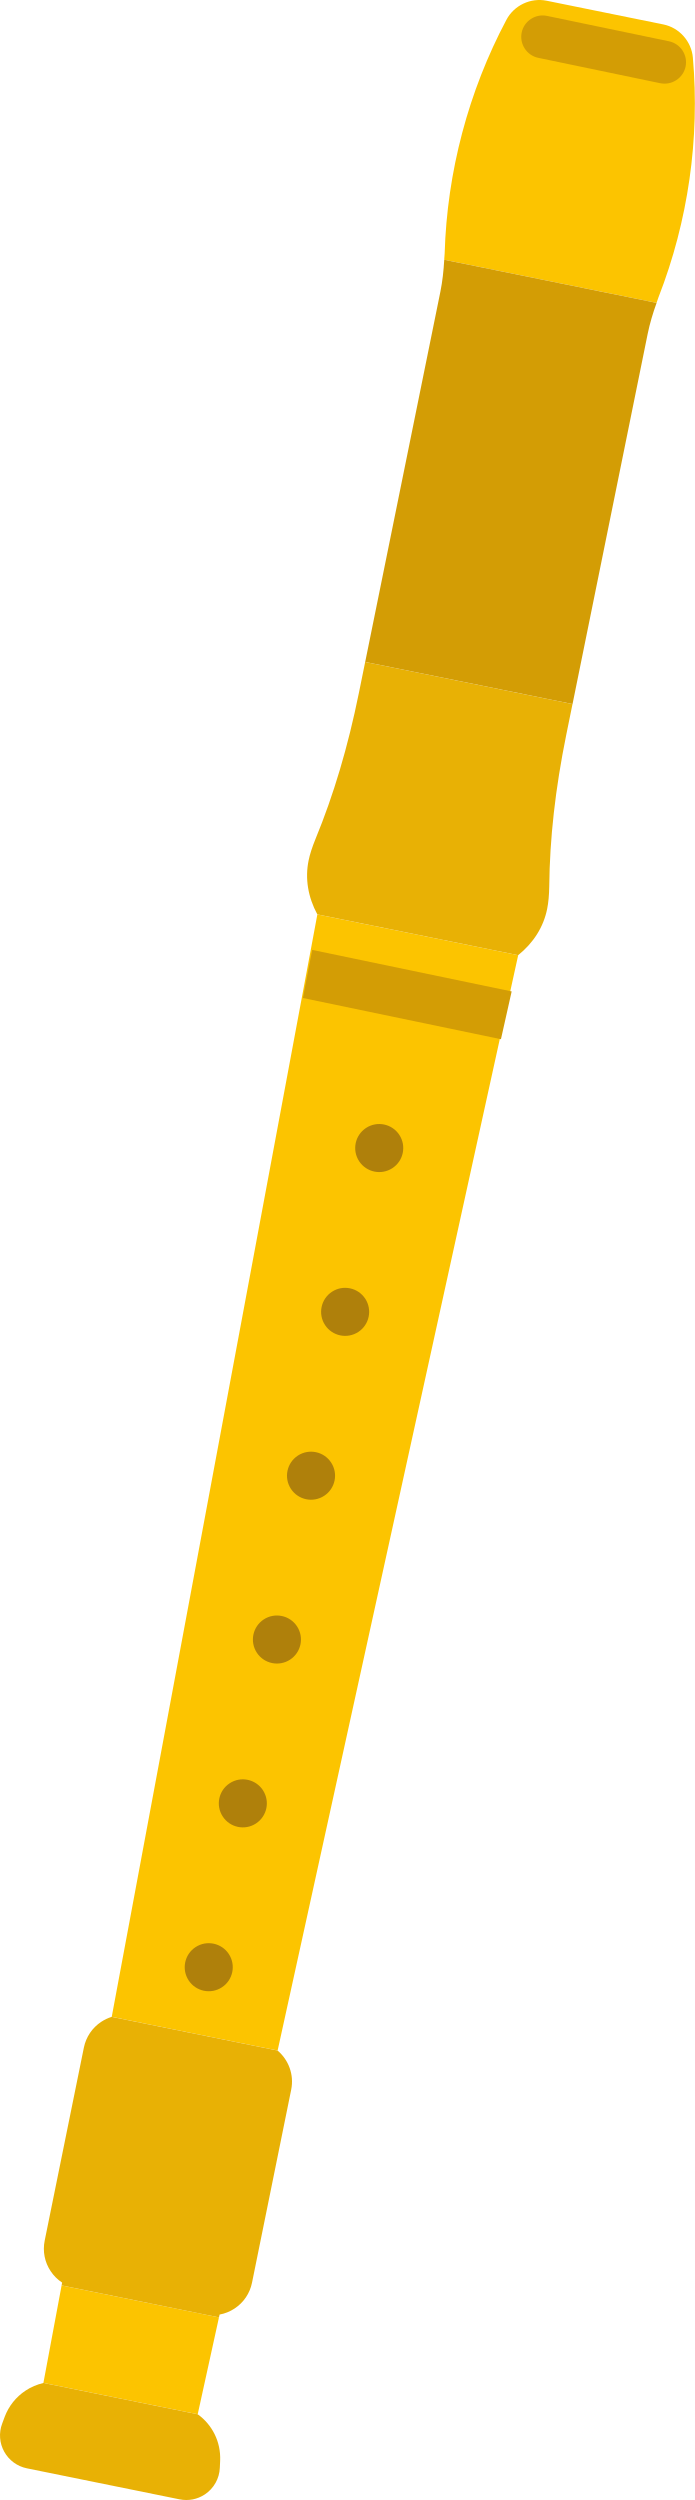
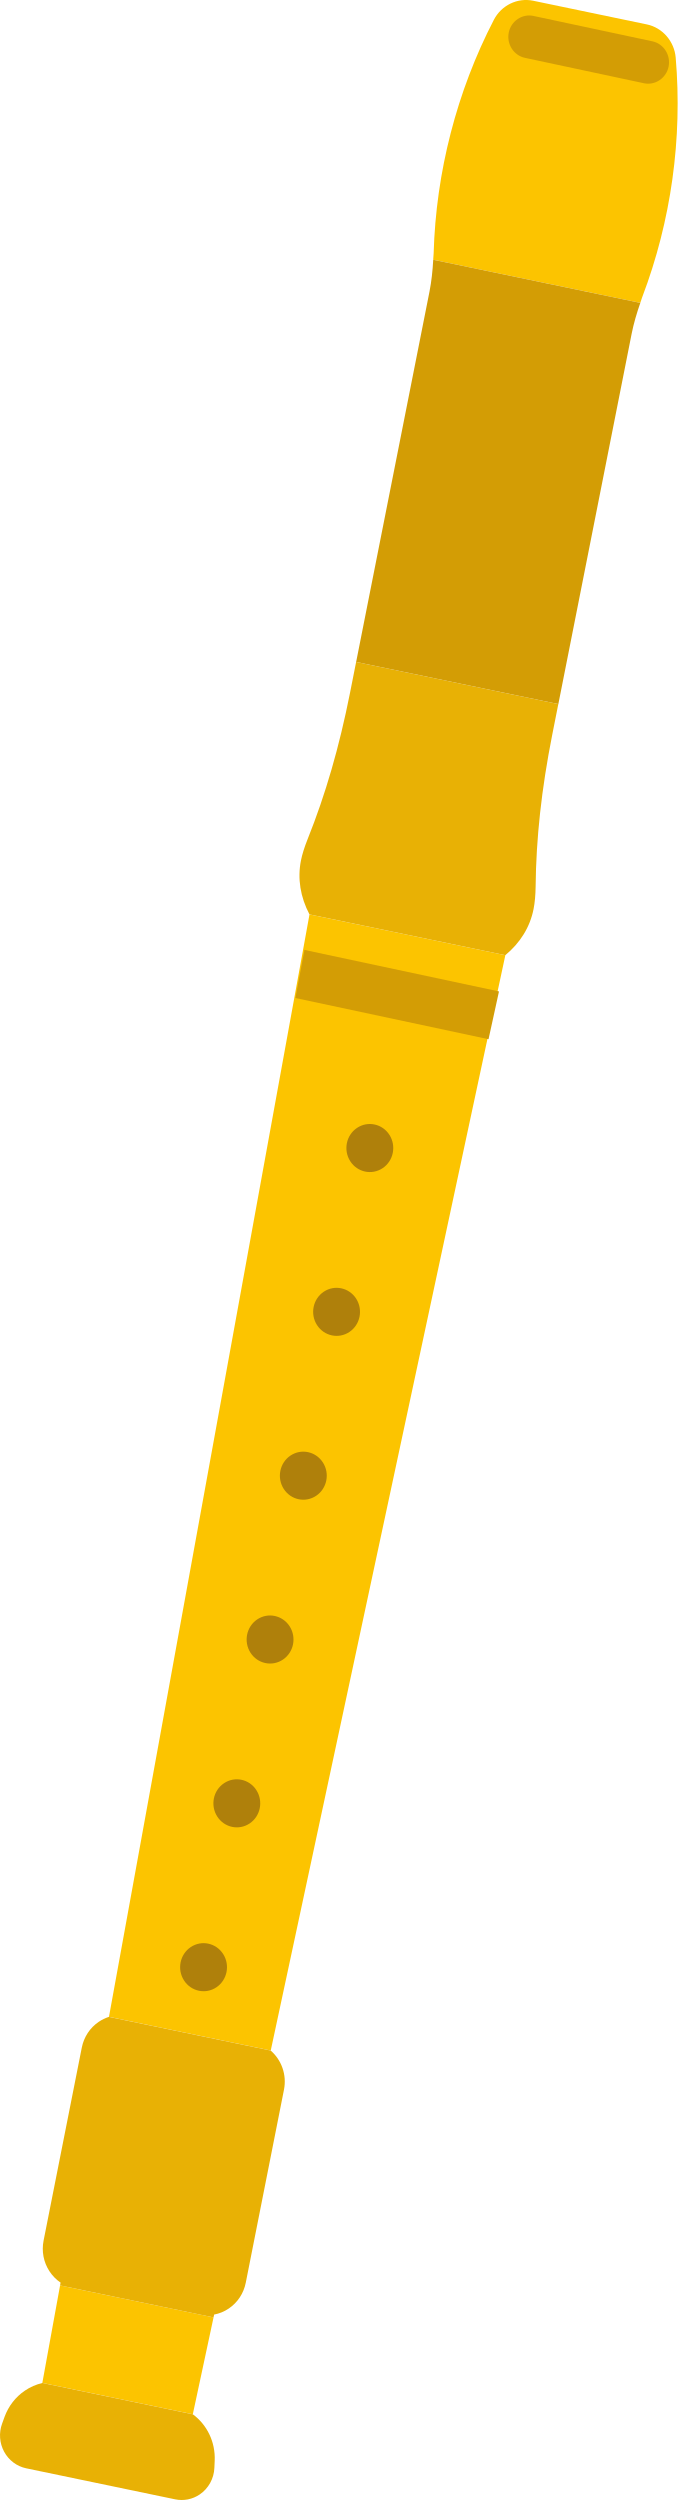
- <svg xmlns="http://www.w3.org/2000/svg" width="11.475mm" height="41.284mm" viewBox="0 0 40.659 146.282" id="svg25244" version="1.1">
+ <svg xmlns="http://www.w3.org/2000/svg" width="11.475mm" height="42.333mm" viewBox="0 0 40.659 150" id="svg25244" version="1.1">
  <defs id="defs25246">
    <radialGradient fx="0" fy="0" cx="0" cy="0" r="1" gradientUnits="userSpaceOnUse" gradientTransform="matrix(-1.211533,1.159711,-1.159711,-1.211533,412.714,312.8174)" spreadMethod="pad" id="radialGradient50946">
      <stop style="stop-opacity:1;stop-color:#1d1d1b" offset="0" id="stop50940" />
      <stop style="stop-opacity:1;stop-color:#1d1d1b" offset="0.723" id="stop50942" />
      <stop style="stop-opacity:1;stop-color:#575756" offset="1" id="stop50944" />
    </radialGradient>
    <radialGradient fx="0" fy="0" cx="0" cy="0" r="1" gradientUnits="userSpaceOnUse" gradientTransform="matrix(-1.211416,1.159598,-1.159598,-1.211416,420.802,320.9058)" spreadMethod="pad" id="radialGradient50924">
      <stop style="stop-opacity:1;stop-color:#1d1d1b" offset="0" id="stop50918" />
      <stop style="stop-opacity:1;stop-color:#1d1d1b" offset="0.723" id="stop50920" />
      <stop style="stop-opacity:1;stop-color:#575756" offset="1" id="stop50922" />
    </radialGradient>
    <radialGradient fx="0" fy="0" cx="0" cy="0" r="1" gradientUnits="userSpaceOnUse" gradientTransform="matrix(-1.15971,-1.211532,1.211532,-1.15971,420.8022,312.8174)" spreadMethod="pad" id="radialGradient50902">
      <stop style="stop-opacity:1;stop-color:#1d1d1b" offset="0" id="stop50896" />
      <stop style="stop-opacity:1;stop-color:#1d1d1b" offset="0.723" id="stop50898" />
      <stop style="stop-opacity:1;stop-color:#575756" offset="1" id="stop50900" />
    </radialGradient>
    <radialGradient fx="0" fy="0" cx="0" cy="0" r="1" gradientUnits="userSpaceOnUse" gradientTransform="matrix(-1.159599,-1.211417,1.211417,-1.159599,412.7137,320.9058)" spreadMethod="pad" id="radialGradient50880">
      <stop style="stop-opacity:1;stop-color:#1d1d1b" offset="0" id="stop50874" />
      <stop style="stop-opacity:1;stop-color:#1d1d1b" offset="0.723" id="stop50876" />
      <stop style="stop-opacity:1;stop-color:#575756" offset="1" id="stop50878" />
    </radialGradient>
    <radialGradient fx="0" fy="0" cx="0" cy="0" r="1" gradientUnits="userSpaceOnUse" gradientTransform="matrix(-1.6766,-0.03672493,0.03672493,-1.6766,416.7581,311.142)" spreadMethod="pad" id="radialGradient50858">
      <stop style="stop-opacity:1;stop-color:#1d1d1b" offset="0" id="stop50852" />
      <stop style="stop-opacity:1;stop-color:#1d1d1b" offset="0.723" id="stop50854" />
      <stop style="stop-opacity:1;stop-color:#575756" offset="1" id="stop50856" />
    </radialGradient>
    <radialGradient fx="0" fy="0" cx="0" cy="0" r="1" gradientUnits="userSpaceOnUse" gradientTransform="matrix(-1.6766,-0.03672493,0.03672493,-1.6766,416.7581,322.5812)" spreadMethod="pad" id="radialGradient50836">
      <stop style="stop-opacity:1;stop-color:#1d1d1b" offset="0" id="stop50830" />
      <stop style="stop-opacity:1;stop-color:#1d1d1b" offset="0.723" id="stop50832" />
      <stop style="stop-opacity:1;stop-color:#575756" offset="1" id="stop50834" />
    </radialGradient>
    <radialGradient fx="0" fy="0" cx="0" cy="0" r="1" gradientUnits="userSpaceOnUse" gradientTransform="matrix(0.03673227,-1.676937,1.676937,0.03673227,422.4775,316.8616)" spreadMethod="pad" id="radialGradient50814">
      <stop style="stop-opacity:1;stop-color:#1d1d1b" offset="0" id="stop50808" />
      <stop style="stop-opacity:1;stop-color:#1d1d1b" offset="0.723" id="stop50810" />
      <stop style="stop-opacity:1;stop-color:#575756" offset="1" id="stop50812" />
    </radialGradient>
    <radialGradient fx="0" fy="0" cx="0" cy="0" r="1" gradientUnits="userSpaceOnUse" gradientTransform="matrix(0.03673227,-1.676937,1.676937,0.03673227,411.0387,316.8616)" spreadMethod="pad" id="radialGradient50792">
      <stop style="stop-opacity:1;stop-color:#1d1d1b" offset="0" id="stop50786" />
      <stop style="stop-opacity:1;stop-color:#1d1d1b" offset="0.723" id="stop50788" />
      <stop style="stop-opacity:1;stop-color:#575756" offset="1" id="stop50790" />
    </radialGradient>
    <radialGradient fx="0" fy="0" cx="0" cy="0" r="1" gradientUnits="userSpaceOnUse" gradientTransform="matrix(12.65654,0.2772337,-0.2772337,12.65654,416.7594,316.8616)" spreadMethod="pad" id="radialGradient50770">
      <stop style="stop-opacity:1;stop-color:#575756" offset="0" id="stop50762" />
      <stop style="stop-opacity:1;stop-color:#fafafa" offset="0.847" id="stop50764" />
      <stop style="stop-opacity:1;stop-color:#fafafa" offset="0.997" id="stop50766" />
      <stop style="stop-opacity:1;stop-color:#fafafa" offset="1" id="stop50768" />
    </radialGradient>
    <radialGradient fx="0" fy="0" cx="0" cy="0" r="1" gradientUnits="userSpaceOnUse" gradientTransform="matrix(21.62375,0.4736549,-0.4736549,21.62375,416.7594,316.8616)" spreadMethod="pad" id="radialGradient50746">
      <stop style="stop-opacity:1;stop-color:#1d1d1b" offset="0" id="stop50740" />
      <stop style="stop-opacity:1;stop-color:#1d1d1b" offset="0.723" id="stop50742" />
      <stop style="stop-opacity:1;stop-color:#575756" offset="1" id="stop50744" />
    </radialGradient>
    <linearGradient x1="0" y1="0" x2="1" y2="0" gradientUnits="userSpaceOnUse" gradientTransform="matrix(0.06375573,35.41988,-35.41988,0.06375573,416.7078,288.2028)" spreadMethod="pad" id="linearGradient50724">
      <stop style="stop-opacity:1;stop-color:#f26666" offset="0" id="stop50718" />
      <stop style="stop-opacity:1;stop-color:#f23a3a" offset="0.979" id="stop50720" />
      <stop style="stop-opacity:1;stop-color:#f23a3a" offset="1" id="stop50722" />
    </linearGradient>
    <linearGradient x1="0" y1="0" x2="1" y2="0" gradientUnits="userSpaceOnUse" gradientTransform="matrix(-0.06833946,-37.96635,37.96635,-0.06833946,416.778,327.2263)" spreadMethod="pad" id="linearGradient50702">
      <stop style="stop-opacity:1;stop-color:#c40c0c" offset="0" id="stop50696" />
      <stop style="stop-opacity:1;stop-color:#700707" offset="0.942" id="stop50698" />
      <stop style="stop-opacity:1;stop-color:#700707" offset="1" id="stop50700" />
    </linearGradient>
    <radialGradient fx="0" fy="0" cx="0" cy="0" r="1" gradientUnits="userSpaceOnUse" gradientTransform="matrix(-1.211534,1.159711,-1.159711,-1.211534,295.7309,312.8174)" spreadMethod="pad" id="radialGradient50668">
      <stop style="stop-opacity:1;stop-color:#1d1d1b" offset="0" id="stop50662" />
      <stop style="stop-opacity:1;stop-color:#1d1d1b" offset="0.723" id="stop50664" />
      <stop style="stop-opacity:1;stop-color:#575756" offset="1" id="stop50666" />
    </radialGradient>
    <radialGradient fx="0" fy="0" cx="0" cy="0" r="1" gradientUnits="userSpaceOnUse" gradientTransform="matrix(-1.211461,1.159642,-1.159642,-1.211461,303.8192,320.9056)" spreadMethod="pad" id="radialGradient50646">
      <stop style="stop-opacity:1;stop-color:#1d1d1b" offset="0" id="stop50640" />
      <stop style="stop-opacity:1;stop-color:#1d1d1b" offset="0.723" id="stop50642" />
      <stop style="stop-opacity:1;stop-color:#575756" offset="1" id="stop50644" />
    </radialGradient>
    <radialGradient fx="0" fy="0" cx="0" cy="0" r="1" gradientUnits="userSpaceOnUse" gradientTransform="matrix(-1.159753,-1.211577,1.211577,-1.159753,303.8195,312.8172)" spreadMethod="pad" id="radialGradient50624">
      <stop style="stop-opacity:1;stop-color:#1d1d1b" offset="0" id="stop50618" />
      <stop style="stop-opacity:1;stop-color:#1d1d1b" offset="0.723" id="stop50620" />
      <stop style="stop-opacity:1;stop-color:#575756" offset="1" id="stop50622" />
    </radialGradient>
    <radialGradient fx="0" fy="0" cx="0" cy="0" r="1" gradientUnits="userSpaceOnUse" gradientTransform="matrix(-1.1596,-1.211417,1.211417,-1.1596,295.7307,320.9058)" spreadMethod="pad" id="radialGradient50602">
      <stop style="stop-opacity:1;stop-color:#1d1d1b" offset="0" id="stop50596" />
      <stop style="stop-opacity:1;stop-color:#1d1d1b" offset="0.723" id="stop50598" />
      <stop style="stop-opacity:1;stop-color:#575756" offset="1" id="stop50600" />
    </radialGradient>
    <radialGradient fx="0" fy="0" cx="0" cy="0" r="1" gradientUnits="userSpaceOnUse" gradientTransform="matrix(-1.676711,-0.03672733,0.03672733,-1.676711,299.7752,311.142)" spreadMethod="pad" id="radialGradient50580">
      <stop style="stop-opacity:1;stop-color:#1d1d1b" offset="0" id="stop50574" />
      <stop style="stop-opacity:1;stop-color:#1d1d1b" offset="0.723" id="stop50576" />
      <stop style="stop-opacity:1;stop-color:#575756" offset="1" id="stop50578" />
    </radialGradient>
    <radialGradient fx="0" fy="0" cx="0" cy="0" r="1" gradientUnits="userSpaceOnUse" gradientTransform="matrix(-1.676711,-0.03672733,0.03672733,-1.676711,299.7752,322.5814)" spreadMethod="pad" id="radialGradient50558">
      <stop style="stop-opacity:1;stop-color:#1d1d1b" offset="0" id="stop50552" />
      <stop style="stop-opacity:1;stop-color:#1d1d1b" offset="0.723" id="stop50554" />
      <stop style="stop-opacity:1;stop-color:#575756" offset="1" id="stop50556" />
    </radialGradient>
    <radialGradient fx="0" fy="0" cx="0" cy="0" r="1" gradientUnits="userSpaceOnUse" gradientTransform="matrix(0.03673227,-1.676934,1.676934,0.03673227,305.4944,316.8616)" spreadMethod="pad" id="radialGradient50536">
      <stop style="stop-opacity:1;stop-color:#1d1d1b" offset="0" id="stop50530" />
      <stop style="stop-opacity:1;stop-color:#1d1d1b" offset="0.723" id="stop50532" />
      <stop style="stop-opacity:1;stop-color:#575756" offset="1" id="stop50534" />
    </radialGradient>
    <radialGradient fx="0" fy="0" cx="0" cy="0" r="1" gradientUnits="userSpaceOnUse" gradientTransform="matrix(0.03672973,-1.676822,1.676822,0.03672973,294.0558,316.8616)" spreadMethod="pad" id="radialGradient50514">
      <stop style="stop-opacity:1;stop-color:#1d1d1b" offset="0" id="stop50508" />
      <stop style="stop-opacity:1;stop-color:#1d1d1b" offset="0.723" id="stop50510" />
      <stop style="stop-opacity:1;stop-color:#575756" offset="1" id="stop50512" />
    </radialGradient>
    <radialGradient fx="0" fy="0" cx="0" cy="0" r="1" gradientUnits="userSpaceOnUse" gradientTransform="matrix(12.65639,0.2772304,-0.2772304,12.65639,299.7766,316.8616)" spreadMethod="pad" id="radialGradient50492">
      <stop style="stop-opacity:1;stop-color:#575756" offset="0" id="stop50484" />
      <stop style="stop-opacity:1;stop-color:#fafafa" offset="0.847" id="stop50486" />
      <stop style="stop-opacity:1;stop-color:#fafafa" offset="0.997" id="stop50488" />
      <stop style="stop-opacity:1;stop-color:#fafafa" offset="1" id="stop50490" />
    </radialGradient>
    <radialGradient fx="0" fy="0" cx="0" cy="0" r="1" gradientUnits="userSpaceOnUse" gradientTransform="matrix(21.62389,0.4736578,-0.4736578,21.62389,299.7765,316.8616)" spreadMethod="pad" id="radialGradient50468">
      <stop style="stop-opacity:1;stop-color:#1d1d1b" offset="0" id="stop50462" />
      <stop style="stop-opacity:1;stop-color:#1d1d1b" offset="0.723" id="stop50464" />
      <stop style="stop-opacity:1;stop-color:#575756" offset="1" id="stop50466" />
    </radialGradient>
    <linearGradient x1="0" y1="0" x2="1" y2="0" gradientUnits="userSpaceOnUse" gradientTransform="matrix(0.06375573,35.41988,-35.41988,0.06375573,299.7248,288.2028)" spreadMethod="pad" id="linearGradient50446">
      <stop style="stop-opacity:1;stop-color:#f26666" offset="0" id="stop50440" />
      <stop style="stop-opacity:1;stop-color:#f23a3a" offset="0.979" id="stop50442" />
      <stop style="stop-opacity:1;stop-color:#f23a3a" offset="1" id="stop50444" />
    </linearGradient>
    <linearGradient x1="0" y1="0" x2="1" y2="0" gradientUnits="userSpaceOnUse" gradientTransform="matrix(-0.06833946,-37.96636,37.96636,-0.06833946,299.7951,327.2263)" spreadMethod="pad" id="linearGradient50424">
      <stop style="stop-opacity:1;stop-color:#c40c0c" offset="0" id="stop50418" />
      <stop style="stop-opacity:1;stop-color:#700707" offset="0.942" id="stop50420" />
      <stop style="stop-opacity:1;stop-color:#700707" offset="1" id="stop50422" />
    </linearGradient>
    <linearGradient x1="0" y1="0" x2="1" y2="0" gradientUnits="userSpaceOnUse" gradientTransform="matrix(0,-17.93453,17.93453,0,443.6804,317.5584)" spreadMethod="pad" id="linearGradient50402">
      <stop style="stop-opacity:1;stop-color:#272726" offset="0" id="stop50394" />
      <stop style="stop-opacity:1;stop-color:#272726" offset="0.058" id="stop50396" />
      <stop style="stop-opacity:1;stop-color:#272726" offset="0.352" id="stop50398" />
      <stop style="stop-opacity:1;stop-color:#818080" offset="1" id="stop50400" />
    </linearGradient>
    <linearGradient x1="0" y1="0" x2="1" y2="0" gradientUnits="userSpaceOnUse" gradientTransform="matrix(0,-17.93453,17.93453,0,273.1374,317.5584)" spreadMethod="pad" id="linearGradient50378">
      <stop style="stop-opacity:1;stop-color:#272726" offset="0" id="stop50370" />
      <stop style="stop-opacity:1;stop-color:#272726" offset="0.058" id="stop50372" />
      <stop style="stop-opacity:1;stop-color:#272726" offset="0.352" id="stop50374" />
      <stop style="stop-opacity:1;stop-color:#818080" offset="1" id="stop50376" />
    </linearGradient>
    <linearGradient x1="0" y1="0" x2="1" y2="0" gradientUnits="userSpaceOnUse" gradientTransform="matrix(0,-11.33447,11.33447,0,266.9613,302.225)" spreadMethod="pad" id="linearGradient50354">
      <stop style="stop-opacity:1;stop-color:#910009" offset="0" id="stop50348" />
      <stop style="stop-opacity:1;stop-color:#e81508" offset="0.201" id="stop50350" />
      <stop style="stop-opacity:1;stop-color:#e81508" offset="1" id="stop50352" />
    </linearGradient>
    <linearGradient x1="0" y1="0" x2="1" y2="0" gradientUnits="userSpaceOnUse" gradientTransform="matrix(0,-15.69035,15.69035,0,266.9613,302.6862)" spreadMethod="pad" id="linearGradient50332">
      <stop style="stop-opacity:1;stop-color:#e69409" offset="0" id="stop50324" />
      <stop style="stop-opacity:1;stop-color:#f7de00" offset="0.525" id="stop50326" />
      <stop style="stop-opacity:1;stop-color:#f7de00" offset="0.997" id="stop50328" />
      <stop style="stop-opacity:1;stop-color:#f7de00" offset="1" id="stop50330" />
    </linearGradient>
    <linearGradient x1="0" y1="0" x2="1" y2="0" gradientUnits="userSpaceOnUse" gradientTransform="matrix(0,-18.2593,18.2593,0,267.8382,302.9583)" spreadMethod="pad" id="linearGradient50308">
      <stop style="stop-opacity:1;stop-color:#575756" offset="0" id="stop50300" />
      <stop style="stop-opacity:1;stop-color:#575756" offset="0.076" id="stop50302" />
      <stop style="stop-opacity:1;stop-color:#575756" offset="0.354" id="stop50304" />
      <stop style="stop-opacity:1;stop-color:#fafafa" offset="1" id="stop50306" />
    </linearGradient>
    <linearGradient x1="0" y1="0" x2="1" y2="0" gradientUnits="userSpaceOnUse" gradientTransform="matrix(12.11236,25.39682,-25.39682,12.11236,442.9441,277.6272)" spreadMethod="pad" id="linearGradient50284">
      <stop style="stop-opacity:1;stop-color:#fafafa" offset="0" id="stop50276" />
      <stop style="stop-opacity:1;stop-color:#fafafa" offset="0.003" id="stop50278" />
      <stop style="stop-opacity:1;stop-color:#ffd500" offset="0.988" id="stop50280" />
      <stop style="stop-opacity:1;stop-color:#ffd500" offset="1" id="stop50282" />
    </linearGradient>
    <linearGradient x1="0" y1="0" x2="1" y2="0" gradientUnits="userSpaceOnUse" gradientTransform="matrix(15.3918,32.27305,-32.27305,15.3918,440.1934,274.6314)" spreadMethod="pad" id="linearGradient50260">
      <stop style="stop-opacity:1;stop-color:#fafafa" offset="0" id="stop50250" />
      <stop style="stop-opacity:1;stop-color:#fafafa" offset="0.003" id="stop50252" />
      <stop style="stop-opacity:1;stop-color:#fafafa" offset="0.21" id="stop50254" />
      <stop style="stop-opacity:1;stop-color:#575756" offset="0.819" id="stop50256" />
      <stop style="stop-opacity:1;stop-color:#575756" offset="1" id="stop50258" />
    </linearGradient>
    <linearGradient x1="0" y1="0" x2="1" y2="0" gradientUnits="userSpaceOnUse" gradientTransform="matrix(0,-2.918034,2.918034,0,351.3288,285.3618)" spreadMethod="pad" id="linearGradient50218">
      <stop style="stop-opacity:1;stop-color:#1d1d1b" offset="0" id="stop50212" />
      <stop style="stop-opacity:1;stop-color:#1d1d1b" offset="0.696" id="stop50214" />
      <stop style="stop-opacity:1;stop-color:#1d1d1b" offset="1" id="stop50216" />
    </linearGradient>
    <linearGradient x1="0" y1="0" x2="1" y2="0" gradientUnits="userSpaceOnUse" gradientTransform="matrix(0,-4.926177,4.926177,0,351.3288,285.5663)" spreadMethod="pad" id="linearGradient50164">
      <stop style="stop-opacity:1;stop-color:#575756" offset="0" id="stop50154" />
      <stop style="stop-opacity:1;stop-color:#575756" offset="0.297" id="stop50156" />
      <stop style="stop-opacity:1;stop-color:#fafafa" offset="0.777" id="stop50158" />
      <stop style="stop-opacity:1;stop-color:#fafafa" offset="0.95" id="stop50160" />
      <stop style="stop-opacity:1;stop-color:#fafafa" offset="1" id="stop50162" />
    </linearGradient>
    <linearGradient x1="0" y1="0" x2="1" y2="0" gradientUnits="userSpaceOnUse" gradientTransform="matrix(9.750984,-11.90447,11.90447,9.750984,372.1779,269.8598)" spreadMethod="pad" id="linearGradient50138">
      <stop style="stop-opacity:1;stop-color:#a8a8a7" offset="0" id="stop50130" />
      <stop style="stop-opacity:1;stop-color:#a8a8a7" offset="0.429" id="stop50132" />
      <stop style="stop-opacity:1;stop-color:#a8a8a7" offset="0.77" id="stop50134" />
      <stop style="stop-opacity:1;stop-color:#fafafa" offset="1" id="stop50136" />
    </linearGradient>
    <linearGradient x1="0" y1="0" x2="1" y2="0" gradientUnits="userSpaceOnUse" gradientTransform="matrix(-16.23678,-22.40676,22.40676,-16.23678,393.0138,283.2826)" spreadMethod="pad" id="linearGradient50114">
      <stop style="stop-opacity:1;stop-color:#fafafa" offset="0" id="stop50106" />
      <stop style="stop-opacity:1;stop-color:#5c5c5b" offset="0.832" id="stop50108" />
      <stop style="stop-opacity:1;stop-color:#5c5c5b" offset="0.995" id="stop50110" />
      <stop style="stop-opacity:1;stop-color:#5c5c5b" offset="1" id="stop50112" />
    </linearGradient>
    <linearGradient x1="0" y1="0" x2="1" y2="0" gradientUnits="userSpaceOnUse" gradientTransform="matrix(0,-17.94766,17.94766,0,358.4848,321.4166)" spreadMethod="pad" id="linearGradient50050">
      <stop style="stop-opacity:1;stop-color:#700707" offset="0" id="stop50040" />
      <stop style="stop-opacity:1;stop-color:#700707" offset="0.127" id="stop50042" />
      <stop style="stop-opacity:1;stop-color:#c40c0c" offset="0.886" id="stop50044" />
      <stop style="stop-opacity:1;stop-color:#c40c0c" offset="0.998" id="stop50046" />
      <stop style="stop-opacity:1;stop-color:#c40c0c" offset="1" id="stop50048" />
    </linearGradient>
    <linearGradient x1="0" y1="0" x2="1" y2="0" gradientUnits="userSpaceOnUse" gradientTransform="matrix(35.61518,-29.88468,29.88468,35.61518,344.4377,271.9064)" spreadMethod="pad" id="linearGradient49992">
      <stop style="stop-opacity:1;stop-color:#ffffff" offset="0" id="stop49968" />
      <stop style="stop-opacity:1;stop-color:#ffffff" offset="0.057" id="stop49970" />
      <stop style="stop-opacity:1;stop-color:#def5ff" offset="0.16" id="stop49972" />
      <stop style="stop-opacity:1;stop-color:#def5ff" offset="0.214" id="stop49974" />
      <stop style="stop-opacity:1;stop-color:#ffffff" offset="0.309" id="stop49976" />
      <stop style="stop-opacity:1;stop-color:#ffffff" offset="0.466" id="stop49978" />
      <stop style="stop-opacity:1;stop-color:#ffffff" offset="0.475" id="stop49980" />
      <stop style="stop-opacity:1;stop-color:#cae1f9" offset="0.686" id="stop49982" />
      <stop style="stop-opacity:1;stop-color:#ffffff" offset="0.913" id="stop49984" />
      <stop style="stop-opacity:1;stop-color:#ffffff" offset="0.936" id="stop49986" />
      <stop style="stop-opacity:1;stop-color:#ffffff" offset="0.944" id="stop49988" />
      <stop style="stop-opacity:1;stop-color:#ffffff" offset="1" id="stop49990" />
    </linearGradient>
    <linearGradient x1="0" y1="0" x2="1" y2="0" gradientUnits="userSpaceOnUse" gradientTransform="matrix(38.66448,-32.44336,32.44336,38.66448,310.2163,270.8166)" spreadMethod="pad" id="linearGradient49952">
      <stop style="stop-opacity:1;stop-color:#ffffff" offset="0" id="stop49928" />
      <stop style="stop-opacity:1;stop-color:#ffffff" offset="0.057" id="stop49930" />
      <stop style="stop-opacity:1;stop-color:#def5ff" offset="0.16" id="stop49932" />
      <stop style="stop-opacity:1;stop-color:#def5ff" offset="0.214" id="stop49934" />
      <stop style="stop-opacity:1;stop-color:#ffffff" offset="0.309" id="stop49936" />
      <stop style="stop-opacity:1;stop-color:#ffffff" offset="0.466" id="stop49938" />
      <stop style="stop-opacity:1;stop-color:#ffffff" offset="0.475" id="stop49940" />
      <stop style="stop-opacity:1;stop-color:#cae1f9" offset="0.686" id="stop49942" />
      <stop style="stop-opacity:1;stop-color:#ffffff" offset="0.913" id="stop49944" />
      <stop style="stop-opacity:1;stop-color:#ffffff" offset="0.936" id="stop49946" />
      <stop style="stop-opacity:1;stop-color:#ffffff" offset="0.944" id="stop49948" />
      <stop style="stop-opacity:1;stop-color:#ffffff" offset="1" id="stop49950" />
    </linearGradient>
    <linearGradient x1="0" y1="0" x2="1" y2="0" gradientUnits="userSpaceOnUse" gradientTransform="matrix(0,-26.71257,26.71257,0,358.4848,311.9626)" spreadMethod="pad" id="linearGradient49896">
      <stop style="stop-opacity:1;stop-color:#fafafa" offset="0" id="stop49888" />
      <stop style="stop-opacity:1;stop-color:#fafafa" offset="0.45" id="stop49890" />
      <stop style="stop-opacity:1;stop-color:#fafafa" offset="0.881" id="stop49892" />
      <stop style="stop-opacity:1;stop-color:#fafafa" offset="1" id="stop49894" />
    </linearGradient>
    <linearGradient x1="0" y1="0" x2="1" y2="0" gradientUnits="userSpaceOnUse" gradientTransform="matrix(0,-87.38743,87.38743,0,358.4848,317.5716)" spreadMethod="pad" id="linearGradient49838">
      <stop style="stop-opacity:1;stop-color:#cc2424" offset="0" id="stop49828" />
      <stop style="stop-opacity:1;stop-color:#cc2424" offset="0.032" id="stop49830" />
      <stop style="stop-opacity:1;stop-color:#f23a3a" offset="0.751" id="stop49832" />
      <stop style="stop-opacity:1;stop-color:#f23a3a" offset="0.98" id="stop49834" />
      <stop style="stop-opacity:1;stop-color:#f23a3a" offset="1" id="stop49836" />
    </linearGradient>
    <linearGradient x1="0" y1="0" x2="1" y2="0" gradientUnits="userSpaceOnUse" gradientTransform="matrix(33.03354,-27.71843,27.71843,33.03354,375.1521,268.0712)" spreadMethod="pad" id="linearGradient49812">
      <stop style="stop-opacity:1;stop-color:#ffffff" offset="0" id="stop49796" />
      <stop style="stop-opacity:1;stop-color:#ffffff" offset="0.057" id="stop49798" />
      <stop style="stop-opacity:1;stop-color:#c3e5f7" offset="0.313" id="stop49800" />
      <stop style="stop-opacity:1;stop-color:#c3e5f7" offset="0.446" id="stop49802" />
      <stop style="stop-opacity:1;stop-color:#ffffff" offset="0.563" id="stop49804" />
      <stop style="stop-opacity:1;stop-color:#ffffff" offset="0.978" id="stop49806" />
      <stop style="stop-opacity:1;stop-color:#ffffff" offset="0.979" id="stop49808" />
      <stop style="stop-opacity:1;stop-color:#ffffff" offset="1" id="stop49810" />
    </linearGradient>
  </defs>
-   <g id="layer1" transform="translate(-439.2666,-279.1665)">
-     <path id="path50980" style="fill:#fcc400;fill-opacity:1;fill-rule:nonzero;stroke:none" d="m 442.871,412.894 -1.065,5.705 9.029,1.833 1.244,-5.669 z" />
-     <path id="path50984" style="fill:#fcc400;fill-opacity:1;fill-rule:nonzero;stroke:none" d="m 469.587,335.057 -0.456,2.076 -0.613,2.8 -13.007,59.216 -9.707,-1.971 11.116,-59.6 0.527,-2.817 0.389,-2.089 z" />
-     <path id="path50988" style="fill:#fcc400;fill-opacity:1;fill-rule:nonzero;stroke:none" d="m 477.807,296.533 c 1.724,-4.428 2.416,-9.268 2.001,-13.996 -0.083,-0.953 -0.795,-1.752 -1.729,-1.941 l -6.828,-1.387 c -0.936,-0.189 -1.903,0.268 -2.351,1.113 -2.227,4.193 -3.476,8.92 -3.615,13.667 -0.004,0.128 -0.019,0.251 -0.027,0.377 l 12.425,2.523 c 0.043,-0.119 0.076,-0.237 0.123,-0.356" />
-     <path id="path50992" style="fill:#e8b105;fill-opacity:1;fill-rule:nonzero;stroke:none" d="m 469.585,335.056 c 0.899,-0.724 1.483,-1.649 1.696,-2.703 0.075,-0.367 0.116,-0.809 0.123,-1.321 0.028,-2.8 0.353,-5.704 0.997,-8.877 l 0.364,-1.792 -12.131,-2.463 -0.364,1.793 c -0.644,3.172 -1.476,5.973 -2.543,8.565 -0.196,0.48 -0.332,0.903 -0.404,1.26 -0.215,1.052 -0.037,2.135 0.511,3.152 l 11.751,2.387 z" />
-     <path id="path50996" style="fill:#e8b105;fill-opacity:1;fill-rule:nonzero;stroke:none" d="m 441.805,418.603 c -0.368,0.084 -0.721,0.232 -1.045,0.447 -0.561,0.372 -0.983,0.903 -1.22,1.533 l -0.148,0.399 c -0.203,0.539 -0.157,1.137 0.121,1.64 0.279,0.504 0.763,0.859 1.327,0.973 l 8.936,1.815 c 0.515,0.104 1.039,10e-4 1.476,-0.288 0.523,-0.347 0.852,-0.928 0.877,-1.555 l 0.019,-0.423 c 0.047,-1.104 -0.468,-2.105 -1.313,-2.712 l -9.029,-1.833 z" />
-     <path id="path51000" style="fill:#e8b105;fill-opacity:1;fill-rule:nonzero;stroke:none" d="m 452.115,414.598 c 0.311,-0.057 0.609,-0.176 0.881,-0.356 0.529,-0.351 0.889,-0.885 1.016,-1.507 l 2.293,-11.297 c 0.179,-0.879 -0.156,-1.745 -0.797,-2.288 l 0,-10e-4 -9.707,-1.971 c -0.213,0.068 -0.419,0.164 -0.611,0.291 -0.528,0.349 -0.889,0.885 -1.016,1.507 l -2.293,11.297 c -0.125,0.623 -0.003,1.256 0.348,1.784 0.18,0.272 0.408,0.497 0.672,0.671 l -0.031,0.165 9.208,1.871 z" />
-     <path id="path51004" style="fill:#d39d05;fill-opacity:1;fill-rule:nonzero;stroke:none" d="m 477.165,298.694 c 0.121,-0.593 0.303,-1.2 0.52,-1.805 l -12.425,-2.523 c -0.036,0.644 -0.105,1.272 -0.225,1.865 l -4.4,21.669 12.132,2.463 z" />
-     <path id="path51008" style="fill:#d39d05;fill-opacity:1;fill-rule:nonzero;stroke:none" d="m 469.205,337.178 -0.627,2.796 -11.587,-2.411 0.541,-2.815 z" />
-     <path id="path51012" style="fill:#d39d05;fill-opacity:1;fill-rule:nonzero;stroke:none" d="m 477.9,284.036 -7.137,-1.485 c -0.675,-0.14 -1.111,-0.808 -0.971,-1.483 0.14,-0.675 0.807,-1.112 1.481,-0.971 l 7.137,1.485 c 0.675,0.14 1.112,0.807 0.972,1.481 l 0,0 c -0.141,0.675 -0.808,1.112 -1.483,0.972" />
-     <path id="path51016" style="fill:#af800b;fill-opacity:1;fill-rule:nonzero;stroke:none" d="m 454.65,383.916 c 0.425,0.649 0.245,1.52 -0.405,1.947 -0.649,0.425 -1.52,0.243 -1.945,-0.407 -0.425,-0.648 -0.245,-1.52 0.404,-1.945 0.651,-0.427 1.521,-0.244 1.947,0.405" />
-     <path id="path51020" style="fill:#af800b;fill-opacity:1;fill-rule:nonzero;stroke:none" d="m 452.656,393.503 c 0.425,0.649 0.244,1.521 -0.405,1.947 -0.649,0.425 -1.521,0.244 -1.947,-0.405 -0.425,-0.651 -0.244,-1.521 0.405,-1.947 0.649,-0.425 1.52,-0.245 1.947,0.405" />
-     <path id="path51024" style="fill:#af800b;fill-opacity:1;fill-rule:nonzero;stroke:none" d="m 456.646,374.329 c 0.425,0.649 0.244,1.521 -0.405,1.947 -0.649,0.425 -1.521,0.244 -1.947,-0.405 -0.425,-0.649 -0.244,-1.521 0.405,-1.947 0.649,-0.425 1.521,-0.244 1.947,0.405" />
-     <path id="path51028" style="fill:#af800b;fill-opacity:1;fill-rule:nonzero;stroke:none" d="m 458.641,364.743 c 0.427,0.651 0.245,1.52 -0.405,1.947 -0.649,0.425 -1.52,0.245 -1.947,-0.405 -0.425,-0.649 -0.244,-1.521 0.405,-1.947 0.651,-0.425 1.521,-0.244 1.947,0.405" />
-     <path id="path51032" style="fill:#af800b;fill-opacity:1;fill-rule:nonzero;stroke:none" d="m 460.637,355.156 c 0.425,0.649 0.244,1.521 -0.405,1.947 -0.649,0.425 -1.521,0.244 -1.947,-0.405 -0.425,-0.649 -0.244,-1.521 0.405,-1.947 0.649,-0.425 1.521,-0.244 1.947,0.405" />
-     <path id="path51036" style="fill:#af800b;fill-opacity:1;fill-rule:nonzero;stroke:none" d="m 462.632,345.571 c 0.425,0.649 0.244,1.521 -0.405,1.947 -0.649,0.425 -1.521,0.244 -1.947,-0.405 -0.425,-0.651 -0.244,-1.521 0.405,-1.947 0.649,-0.425 1.52,-0.245 1.947,0.405" />
+   <g id="layer1" transform="translate(-439.2666,-275.449)">
+     <path id="path50980" style="fill:#fcc400;fill-opacity:1;fill-rule:nonzero;stroke:none" d="m 442.871,412.575 -1.065,5.85 9.029,1.88 1.244,-5.813 z" />
+     <path id="path50984" style="fill:#fcc400;fill-opacity:1;fill-rule:nonzero;stroke:none" d="m 469.587,332.76 -0.456,2.129 -0.613,2.871 -13.007,60.721 -9.707,-2.021 11.116,-61.115 0.527,-2.889 0.389,-2.142 z" />
+     <path id="path50988" style="fill:#fcc400;fill-opacity:1;fill-rule:nonzero;stroke:none" d="m 477.807,293.257 c 1.724,-4.541 2.416,-9.504 2.001,-14.352 -0.083,-0.978 -0.795,-1.797 -1.729,-1.991 l -6.828,-1.422 c -0.936,-0.194 -1.903,0.275 -2.351,1.142 -2.227,4.3 -3.476,9.147 -3.615,14.014 -0.004,0.131 -0.019,0.257 -0.027,0.387 l 12.425,2.587 c 0.043,-0.122 0.076,-0.243 0.123,-0.365" />
+     <path id="path50992" style="fill:#e8b105;fill-opacity:1;fill-rule:nonzero;stroke:none" d="m 469.585,332.759 c 0.899,-0.742 1.483,-1.691 1.696,-2.771 0.075,-0.376 0.116,-0.83 0.123,-1.355 0.028,-2.871 0.353,-5.849 0.997,-9.103 l 0.364,-1.838 -12.131,-2.525 -0.364,1.839 c -0.644,3.253 -1.476,6.125 -2.543,8.783 -0.196,0.492 -0.332,0.926 -0.404,1.292 -0.215,1.079 -0.037,2.189 0.511,3.232 l 11.751,2.447 z" />
+     <path id="path50996" style="fill:#e8b105;fill-opacity:1;fill-rule:nonzero;stroke:none" d="m 441.805,418.429 c -0.368,0.086 -0.721,0.238 -1.045,0.458 -0.561,0.381 -0.983,0.926 -1.22,1.572 l -0.148,0.409 c -0.203,0.552 -0.157,1.166 0.121,1.682 0.279,0.517 0.763,0.88 1.327,0.998 l 8.936,1.861 c 0.515,0.107 1.039,0.001 1.476,-0.295 0.523,-0.355 0.852,-0.952 0.877,-1.594 l 0.019,-0.433 c 0.047,-1.132 -0.468,-2.159 -1.313,-2.781 l -9.029,-1.88 z" />
+     <path id="path51000" style="fill:#e8b105;fill-opacity:1;fill-rule:nonzero;stroke:none" d="m 452.115,414.323 c 0.311,-0.059 0.609,-0.18 0.881,-0.365 0.529,-0.36 0.889,-0.908 1.016,-1.545 l 2.293,-11.584 c 0.179,-0.901 -0.156,-1.79 -0.797,-2.346 l 0,-10e-4 -9.707,-2.021 c -0.213,0.07 -0.419,0.168 -0.611,0.298 -0.528,0.358 -0.889,0.908 -1.016,1.545 l -2.293,11.584 c -0.125,0.638 -0.003,1.288 0.348,1.829 0.18,0.279 0.408,0.51 0.672,0.688 l -0.031,0.17 9.208,1.918 z" />
+     <path id="path51004" style="fill:#d39d05;fill-opacity:1;fill-rule:nonzero;stroke:none" d="m 477.165,295.473 c 0.121,-0.608 0.303,-1.23 0.52,-1.851 l -12.425,-2.587 c -0.036,0.66 -0.105,1.304 -0.225,1.913 l -4.4,22.22 12.132,2.525 z" />
+     <path id="path51008" style="fill:#d39d05;fill-opacity:1;fill-rule:nonzero;stroke:none" d="m 469.205,334.935 -0.627,2.867 -11.587,-2.472 0.541,-2.886 z" />
+     <path id="path51012" style="fill:#d39d05;fill-opacity:1;fill-rule:nonzero;stroke:none" d="m 477.9,280.443 -7.137,-1.523 c -0.675,-0.144 -1.111,-0.829 -0.971,-1.52 0.14,-0.692 0.807,-1.14 1.481,-0.995 l 7.137,1.523 c 0.675,0.144 1.112,0.827 0.972,1.519 l 0,0 c -0.141,0.692 -0.808,1.14 -1.483,0.997" />
+     <path id="path51016" style="fill:#af800b;fill-opacity:1;fill-rule:nonzero;stroke:none" d="m 454.65,382.86 c 0.425,0.666 0.245,1.559 -0.405,1.996 -0.649,0.436 -1.52,0.249 -1.945,-0.417 -0.425,-0.664 -0.245,-1.559 0.404,-1.995 0.651,-0.438 1.521,-0.25 1.947,0.416" />
+     <path id="path51020" style="fill:#af800b;fill-opacity:1;fill-rule:nonzero;stroke:none" d="m 452.656,392.691 c 0.425,0.666 0.244,1.56 -0.405,1.996 -0.649,0.436 -1.521,0.25 -1.947,-0.416 -0.425,-0.667 -0.244,-1.56 0.405,-1.996 0.649,-0.436 1.52,-0.252 1.947,0.416" />
+     <path id="path51024" style="fill:#af800b;fill-opacity:1;fill-rule:nonzero;stroke:none" d="m 456.646,373.03 c 0.425,0.666 0.244,1.56 -0.405,1.996 -0.649,0.436 -1.521,0.25 -1.947,-0.416 -0.425,-0.666 -0.244,-1.56 0.405,-1.996 0.649,-0.436 1.521,-0.25 1.947,0.416" />
+     <path id="path51028" style="fill:#af800b;fill-opacity:1;fill-rule:nonzero;stroke:none" d="m 458.641,363.2 c 0.427,0.667 0.245,1.559 -0.405,1.996 -0.649,0.436 -1.52,0.252 -1.947,-0.416 -0.425,-0.666 -0.244,-1.56 0.405,-1.996 0.651,-0.436 1.521,-0.25 1.947,0.416" />
+     <path id="path51032" style="fill:#af800b;fill-opacity:1;fill-rule:nonzero;stroke:none" d="m 460.637,353.37 c 0.425,0.666 0.244,1.56 -0.405,1.996 -0.649,0.436 -1.521,0.25 -1.947,-0.416 -0.425,-0.666 -0.244,-1.56 0.405,-1.996 0.649,-0.436 1.521,-0.25 1.947,0.416" />
+     <path id="path51036" style="fill:#af800b;fill-opacity:1;fill-rule:nonzero;stroke:none" d="m 462.632,343.541 c 0.425,0.666 0.244,1.56 -0.405,1.996 -0.649,0.436 -1.521,0.25 -1.947,-0.416 -0.425,-0.667 -0.244,-1.56 0.405,-1.996 0.649,-0.436 1.52,-0.252 1.947,0.416" />
  </g>
</svg>
